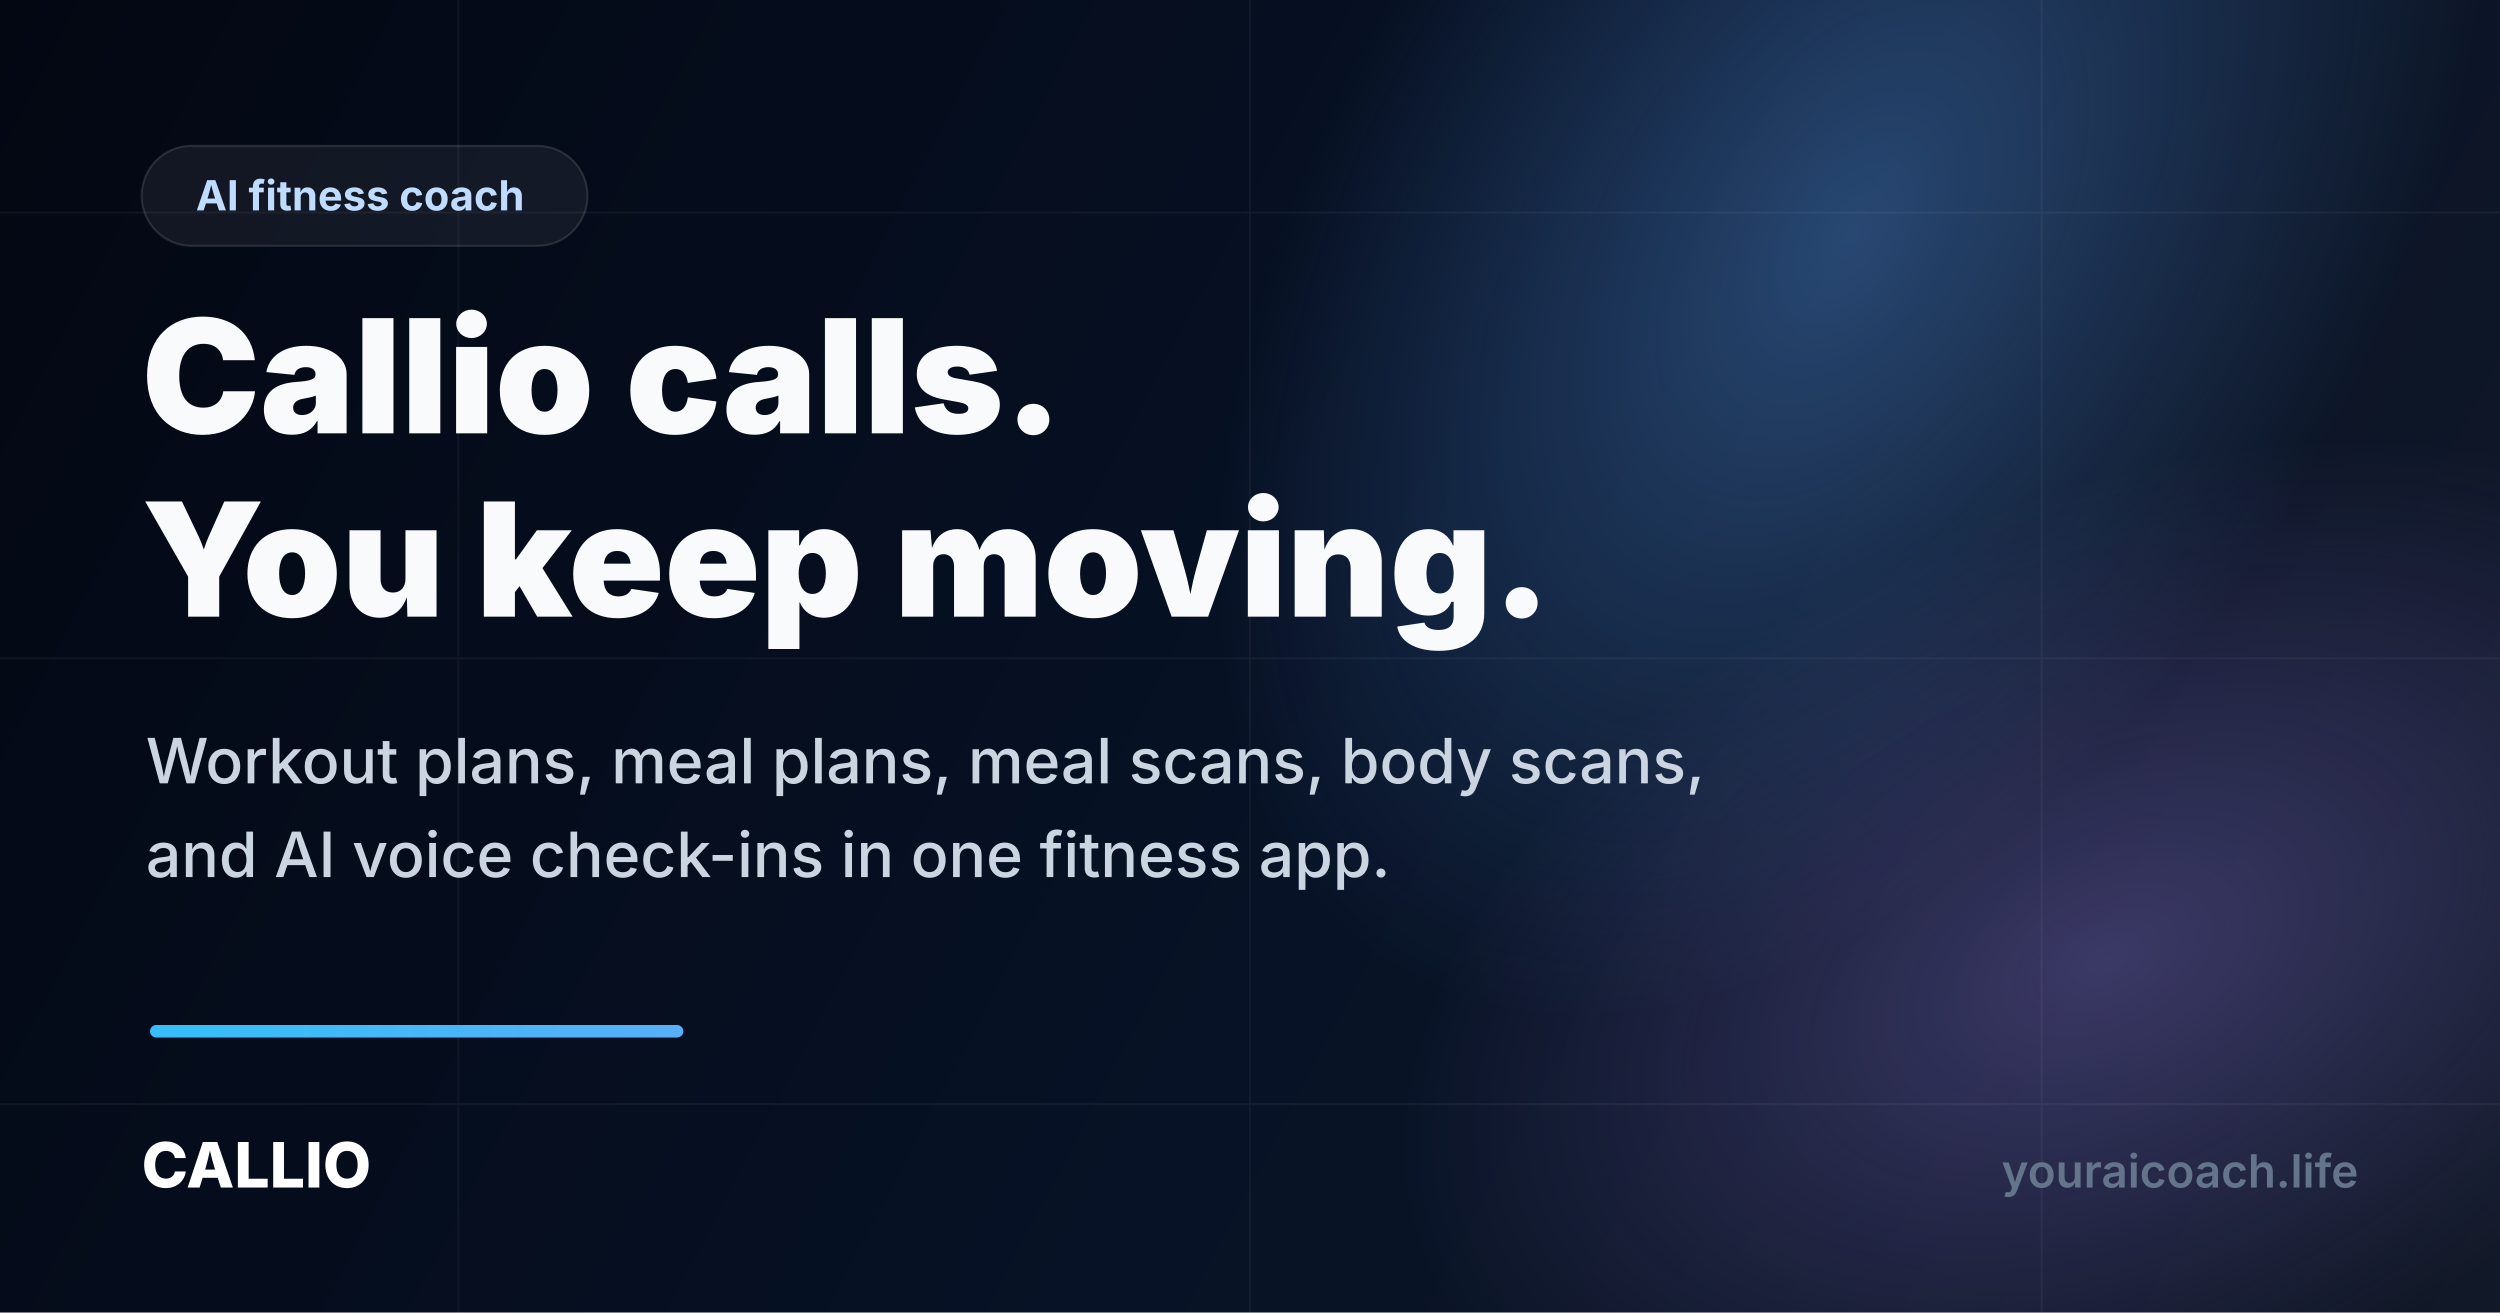
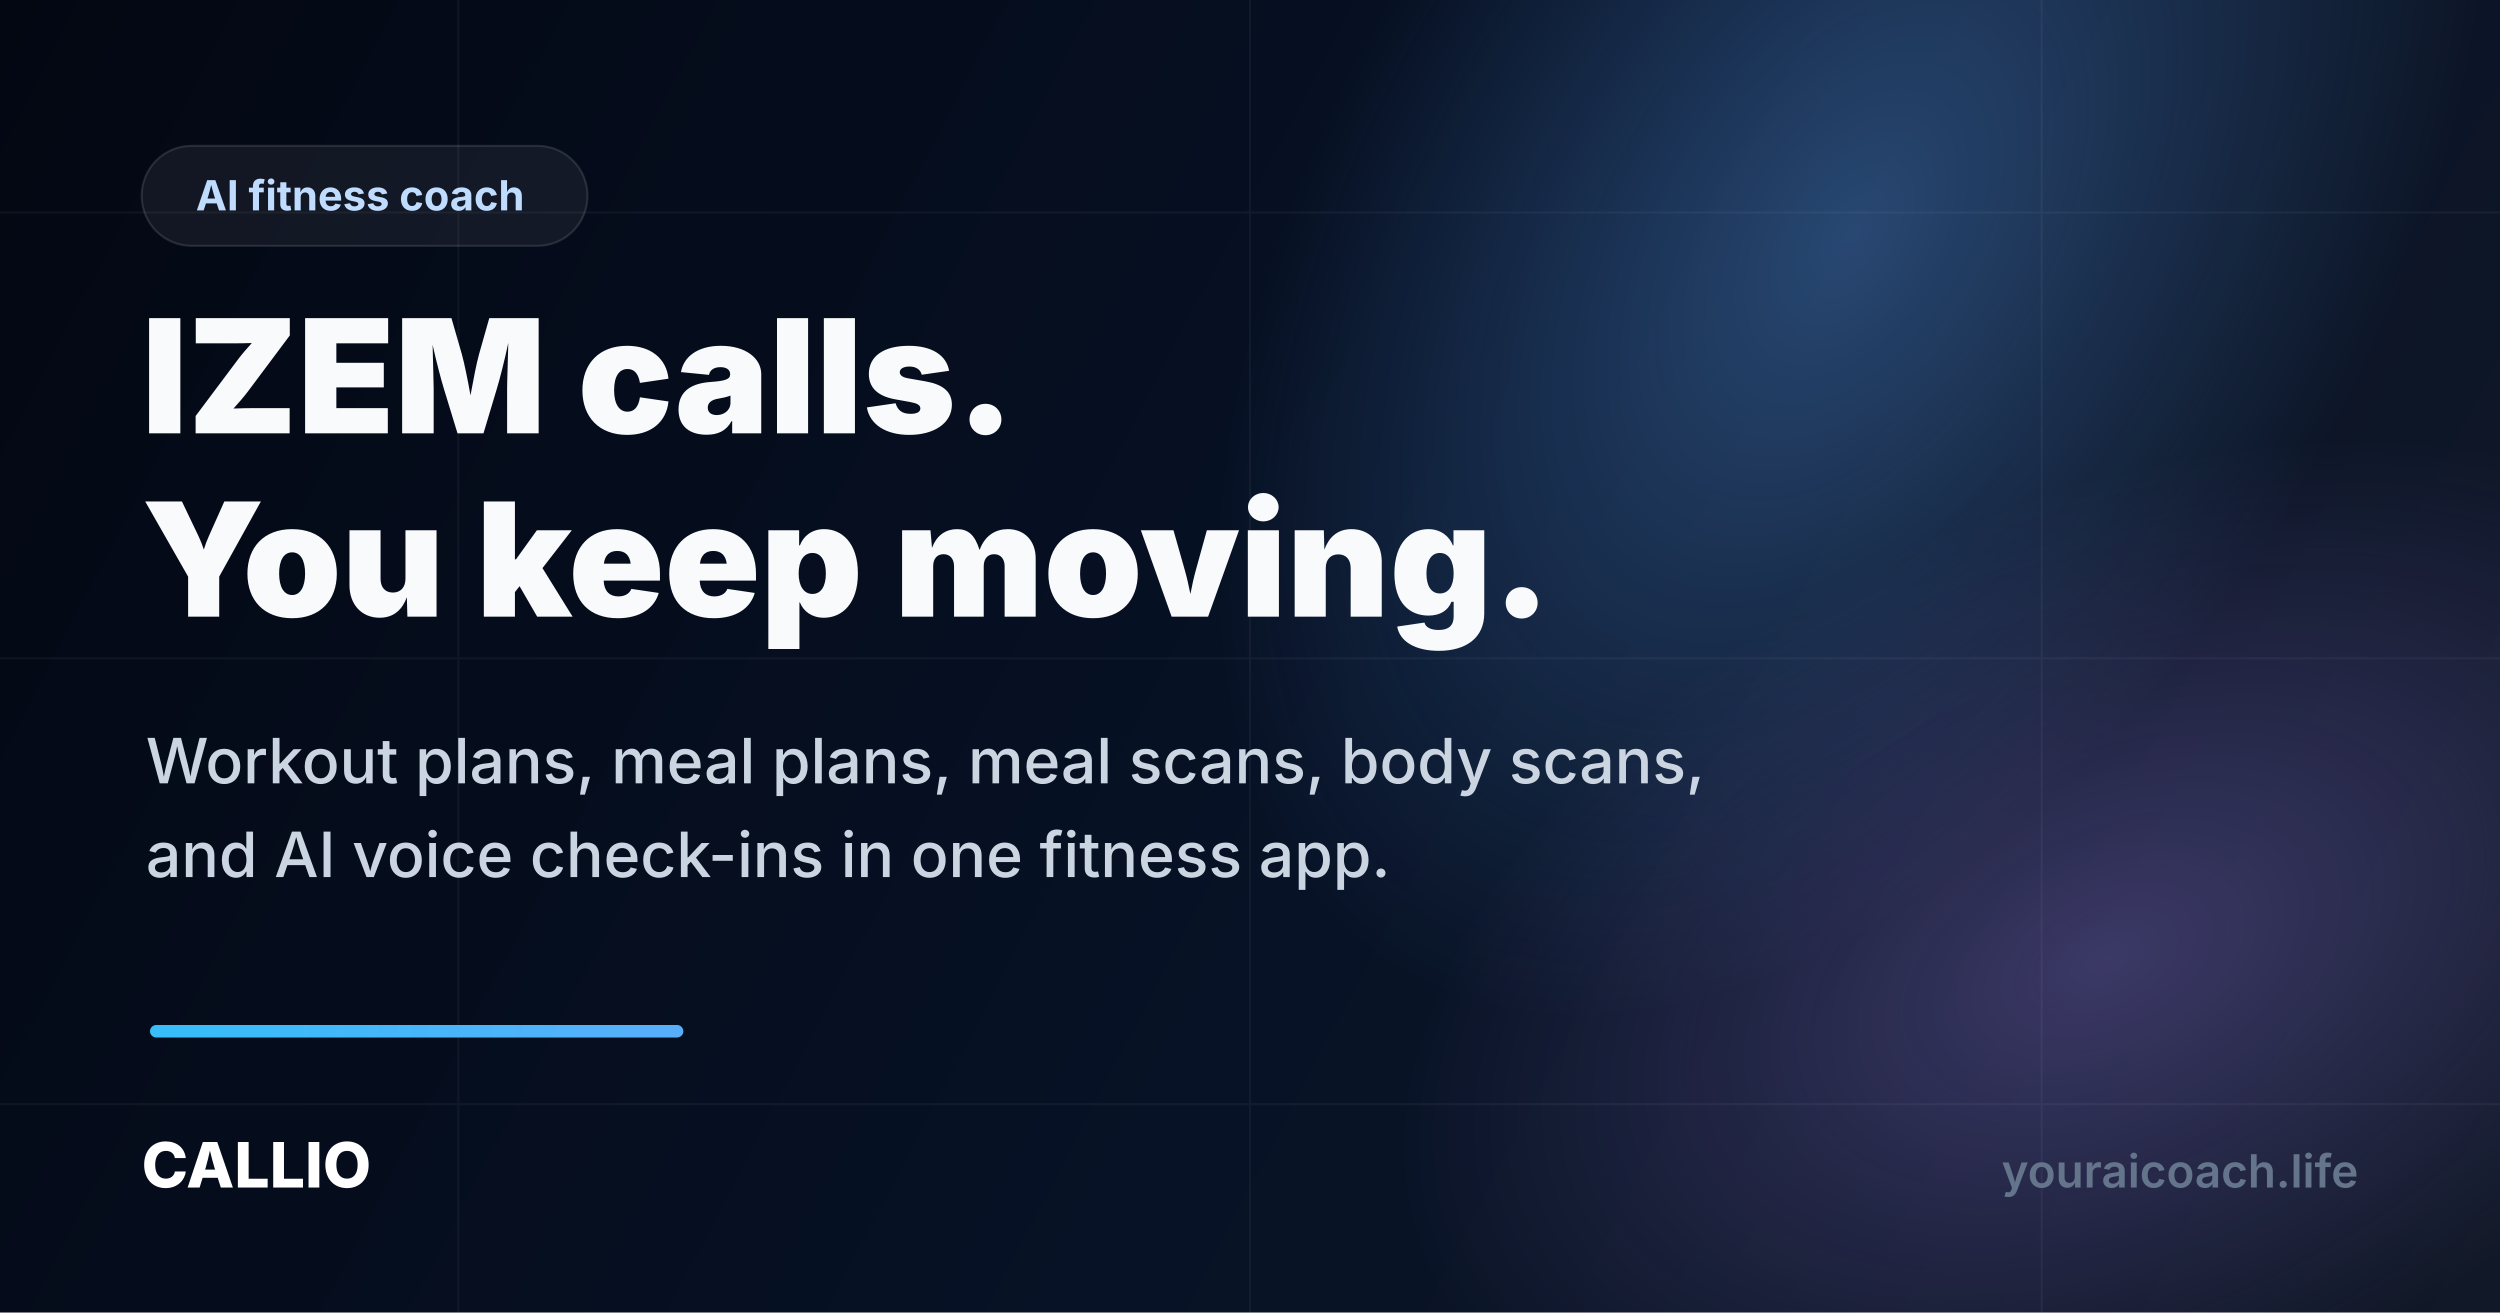
<svg xmlns="http://www.w3.org/2000/svg" width="1200" height="630" viewBox="0 0 1200 630" role="img" aria-labelledby="title desc">
  <defs>
    <linearGradient id="bg" x1="0" y1="0" x2="1200" y2="630" gradientUnits="userSpaceOnUse">
      <stop offset="0" stop-color="#030712" />
      <stop offset="0.55" stop-color="#071226" />
      <stop offset="1" stop-color="#111827" />
    </linearGradient>
    <linearGradient id="accent" x1="90" y1="82" x2="920" y2="82" gradientUnits="userSpaceOnUse">
      <stop offset="0" stop-color="#38BDF8" />
      <stop offset="1" stop-color="#A78BFA" />
    </linearGradient>
    <radialGradient id="glowA" cx="0" cy="0" r="1" gradientUnits="userSpaceOnUse" gradientTransform="translate(890 110) rotate(122) scale(420 250)">
      <stop stop-color="#60A5FA" stop-opacity="0.36" />
      <stop offset="1" stop-color="#60A5FA" stop-opacity="0" />
    </radialGradient>
    <radialGradient id="glowB" cx="0" cy="0" r="1" gradientUnits="userSpaceOnUse" gradientTransform="translate(1010 460) rotate(155) scale(360 220)">
      <stop stop-color="#A78BFA" stop-opacity="0.30" />
      <stop offset="1" stop-color="#A78BFA" stop-opacity="0" />
    </radialGradient>
  </defs>
  <rect width="1200" height="630" fill="url(#bg)" />
  <rect width="1200" height="630" fill="url(#glowA)" />
  <rect width="1200" height="630" fill="url(#glowB)" />
  <path d="M0 102H1200M0 316H1200M0 530H1200M220 0V630M600 0V630M980 0V630" stroke="#FFFFFF" stroke-opacity="0.045" />
  <rect x="68" y="70" width="214" height="48" rx="24" fill="#FFFFFF" fill-opacity="0.06" stroke="#FFFFFF" stroke-opacity="0.12" />
  <text x="94" y="101" fill="#BFDBFE" font-family="Inter, ui-sans-serif, system-ui, -apple-system, Segoe UI, sans-serif" font-size="20" font-weight="700">AI fitness coach</text>
-   <text x="68" y="208" fill="#F8FAFC" font-family="Inter, ui-sans-serif, system-ui, -apple-system, Segoe UI, sans-serif" font-size="76" font-weight="850" letter-spacing="0">Callio calls.</text>
+   <text x="68" y="208" fill="#F8FAFC" font-family="Inter, ui-sans-serif, system-ui, -apple-system, Segoe UI, sans-serif" font-size="76" font-weight="850" letter-spacing="0">IZEM calls.</text>
  <text x="68" y="296" fill="#F8FAFC" font-family="Inter, ui-sans-serif, system-ui, -apple-system, Segoe UI, sans-serif" font-size="76" font-weight="850" letter-spacing="0">You keep moving.</text>
  <text x="70" y="376" fill="#CBD5E1" font-family="Inter, ui-sans-serif, system-ui, -apple-system, Segoe UI, sans-serif" font-size="30" font-weight="500">Workout plans, meal plans, meal scans, body scans,</text>
  <text x="70" y="421" fill="#CBD5E1" font-family="Inter, ui-sans-serif, system-ui, -apple-system, Segoe UI, sans-serif" font-size="30" font-weight="500">and AI voice check-ins in one fitness app.</text>
  <rect x="72" y="492" width="256" height="6" rx="3" fill="url(#accent)" />
  <text x="68" y="570" fill="#FFFFFF" font-family="Inter, ui-sans-serif, system-ui, -apple-system, Segoe UI, sans-serif" font-size="30" font-weight="800">CALLIO</text>
  <text x="1132" y="570" fill="#64748B" font-family="Inter, ui-sans-serif, system-ui, -apple-system, Segoe UI, sans-serif" font-size="22" font-weight="600" text-anchor="end">youraicoach.life</text>
</svg>
